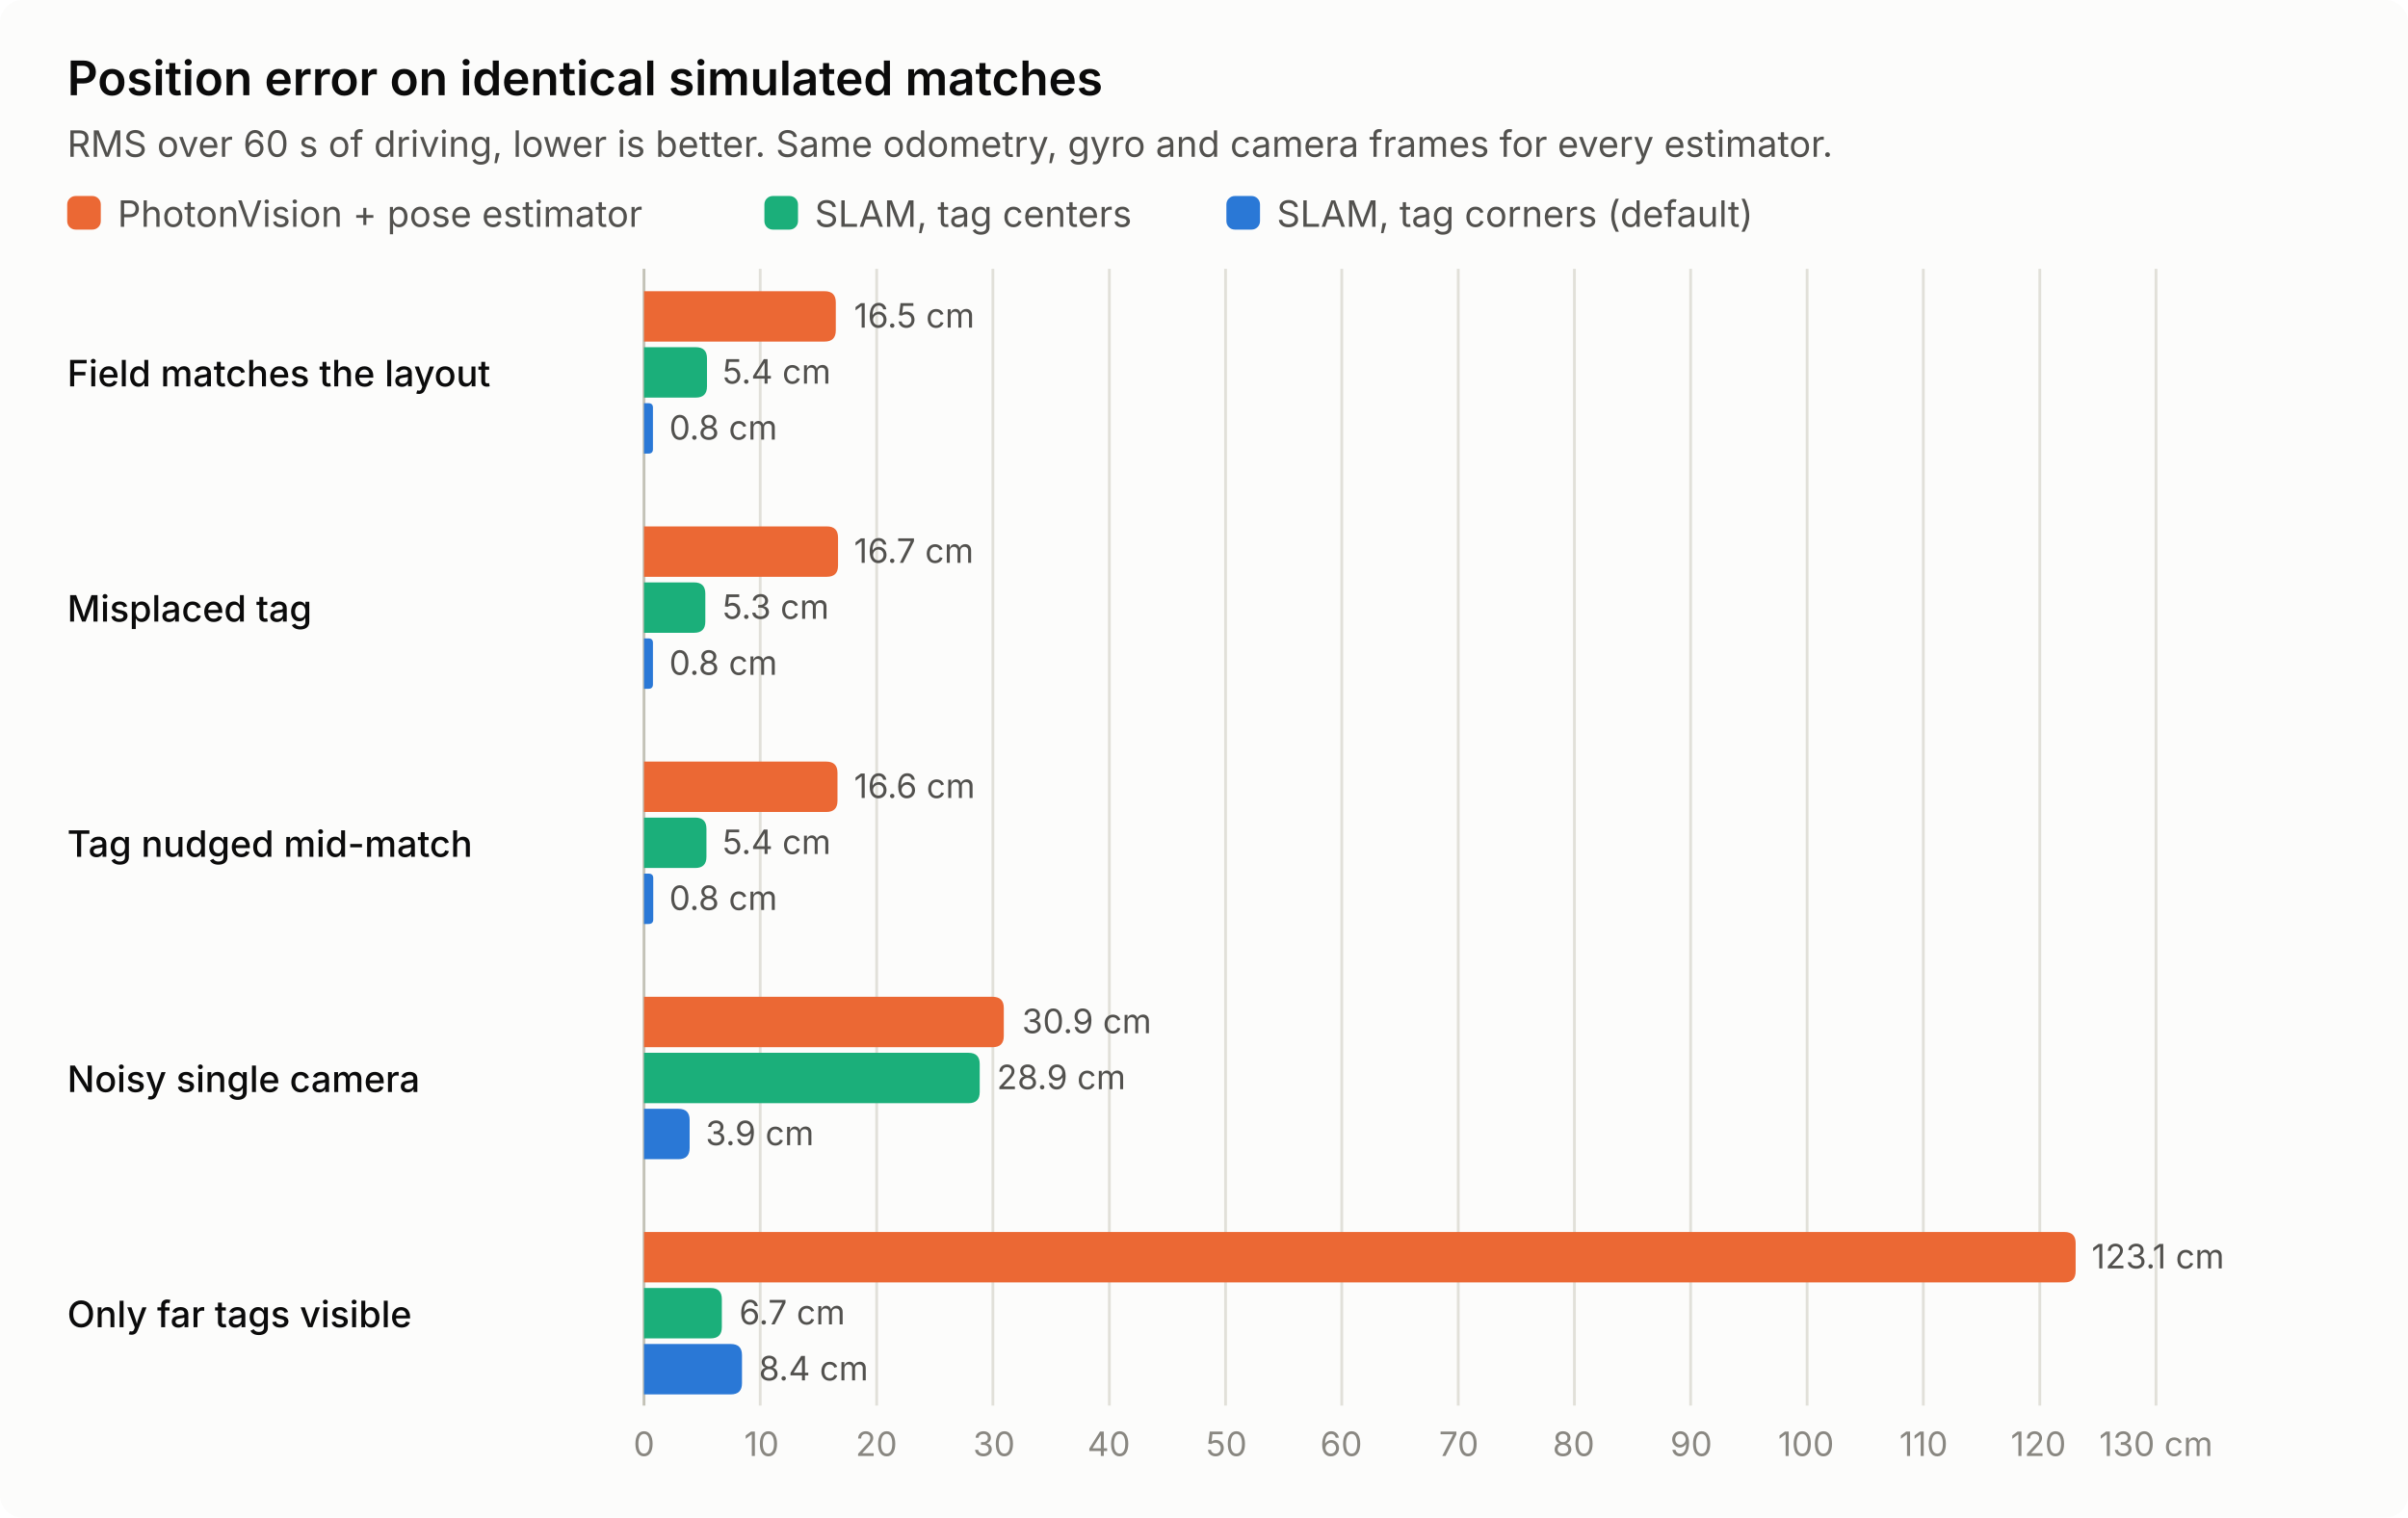
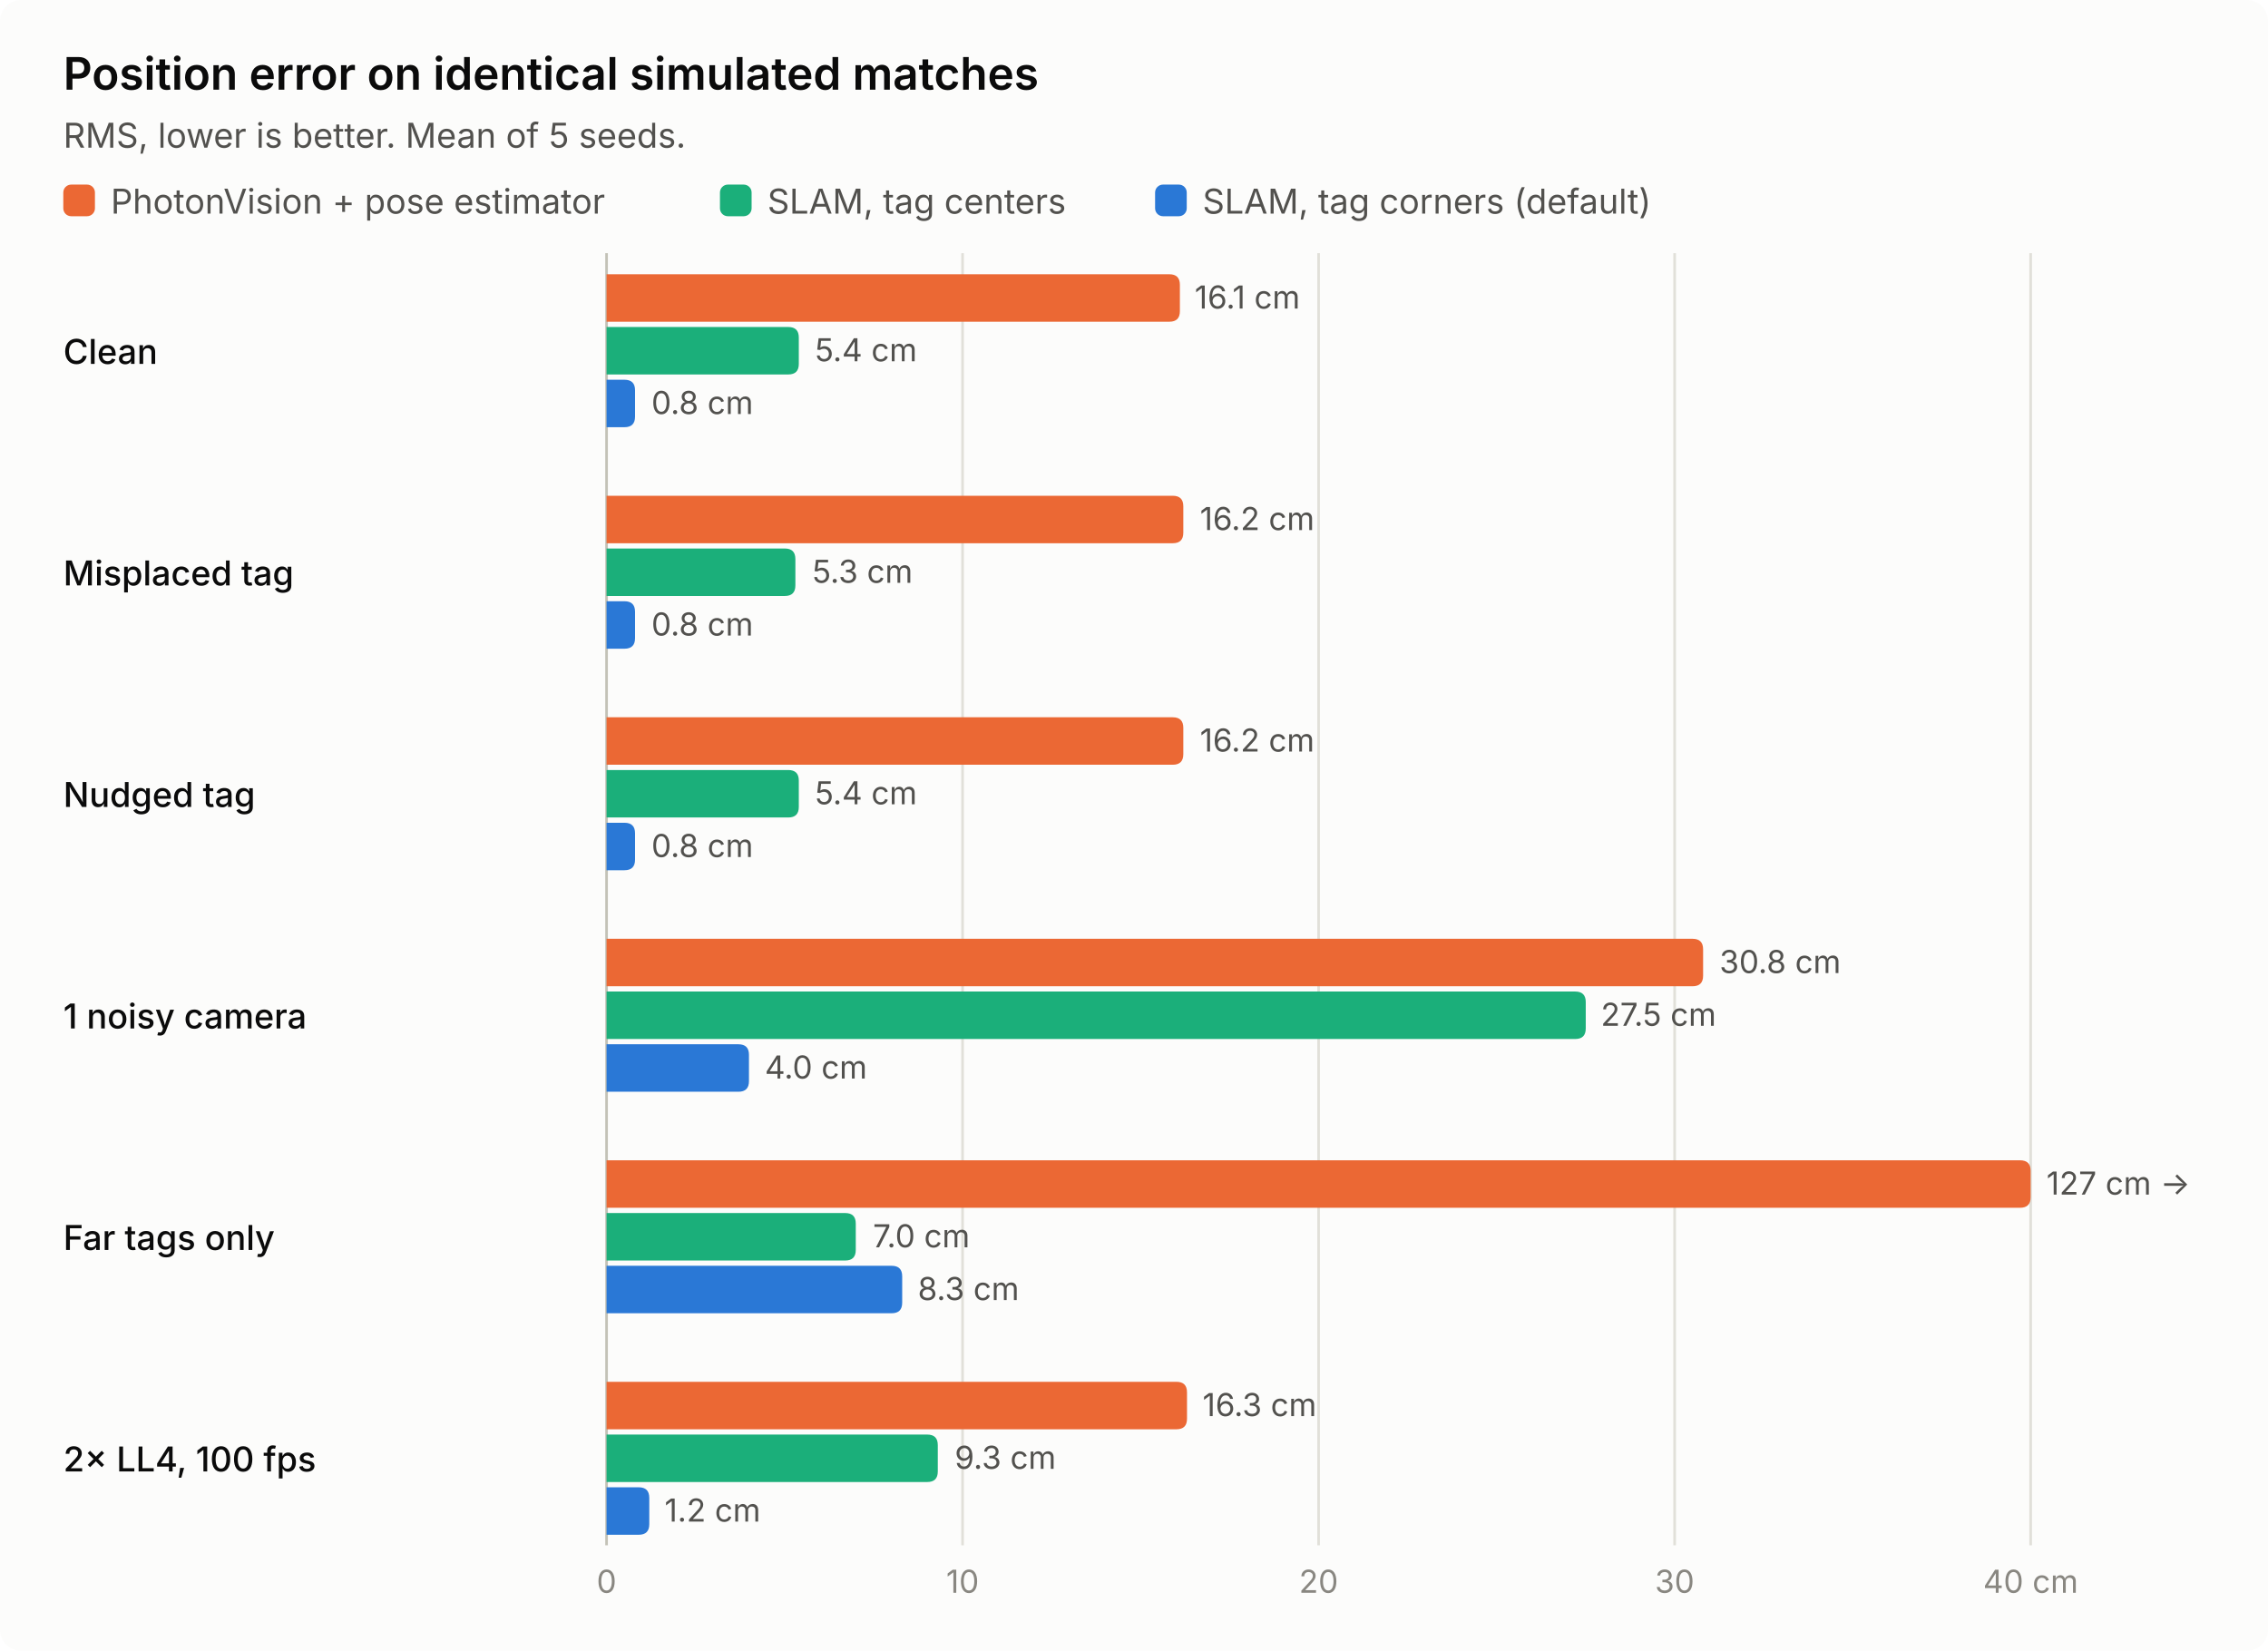
- <svg xmlns="http://www.w3.org/2000/svg" viewBox="0 0 860 542" width="860" height="542" role="img" aria-label="Position error on identical simulated matches">
-   <rect width="860" height="542" rx="8" fill="#fcfcfb" />
+ <svg xmlns="http://www.w3.org/2000/svg" viewBox="0 0 860 626" width="860" height="626" role="img" aria-label="Position error on identical simulated matches">
+   <rect width="860" height="626" rx="8" fill="#fcfcfb" />
  <text x="24" y="34" fill="#0b0b0b" font-family="system-ui, -apple-system, Segoe UI, sans-serif" font-size="17" font-weight="600" text-anchor="start">Position error on identical simulated matches</text>
-   <text x="24" y="56" fill="#52514e" font-family="system-ui, -apple-system, Segoe UI, sans-serif" font-size="13" font-weight="400" text-anchor="start">RMS over 60 s of driving, lower is better. Same odometry, gyro and camera frames for every estimator.</text>
+   <text x="24" y="56" fill="#52514e" font-family="system-ui, -apple-system, Segoe UI, sans-serif" font-size="13" font-weight="400" text-anchor="start">RMS, lower is better. Mean of 5 seeds.</text>
  <rect x="24" y="70" width="12" height="12" rx="3" fill="#eb6834" />
  <text x="42" y="81" fill="#52514e" font-family="system-ui, -apple-system, Segoe UI, sans-serif" font-size="13" font-weight="400" text-anchor="start">PhotonVision + pose estimator</text>
  <rect x="273" y="70" width="12" height="12" rx="3" fill="#1baf7a" />
  <text x="291" y="81" fill="#52514e" font-family="system-ui, -apple-system, Segoe UI, sans-serif" font-size="13" font-weight="400" text-anchor="start">SLAM, tag centers</text>
  <rect x="438" y="70" width="12" height="12" rx="3" fill="#2a78d6" />
  <text x="456" y="81" fill="#52514e" font-family="system-ui, -apple-system, Segoe UI, sans-serif" font-size="13" font-weight="400" text-anchor="start">SLAM, tag corners (default)</text>
-   <line x1="230.0" y1="96" x2="230.0" y2="502" stroke="#c3c2b7" stroke-width="1" />
-   <text x="230" y="520" fill="#898781" font-family="system-ui, -apple-system, Segoe UI, sans-serif" font-size="12" font-weight="400" text-anchor="middle">0</text>
-   <line x1="271.5" y1="96" x2="271.5" y2="502" stroke="#e1e0d9" stroke-width="1" />
-   <text x="272" y="520" fill="#898781" font-family="system-ui, -apple-system, Segoe UI, sans-serif" font-size="12" font-weight="400" text-anchor="middle">10</text>
-   <line x1="313.1" y1="96" x2="313.1" y2="502" stroke="#e1e0d9" stroke-width="1" />
-   <text x="313" y="520" fill="#898781" font-family="system-ui, -apple-system, Segoe UI, sans-serif" font-size="12" font-weight="400" text-anchor="middle">20</text>
-   <line x1="354.6" y1="96" x2="354.6" y2="502" stroke="#e1e0d9" stroke-width="1" />
-   <text x="355" y="520" fill="#898781" font-family="system-ui, -apple-system, Segoe UI, sans-serif" font-size="12" font-weight="400" text-anchor="middle">30</text>
-   <line x1="396.2" y1="96" x2="396.2" y2="502" stroke="#e1e0d9" stroke-width="1" />
-   <text x="396" y="520" fill="#898781" font-family="system-ui, -apple-system, Segoe UI, sans-serif" font-size="12" font-weight="400" text-anchor="middle">40</text>
-   <line x1="437.7" y1="96" x2="437.7" y2="502" stroke="#e1e0d9" stroke-width="1" />
-   <text x="438" y="520" fill="#898781" font-family="system-ui, -apple-system, Segoe UI, sans-serif" font-size="12" font-weight="400" text-anchor="middle">50</text>
-   <line x1="479.2" y1="96" x2="479.2" y2="502" stroke="#e1e0d9" stroke-width="1" />
-   <text x="479" y="520" fill="#898781" font-family="system-ui, -apple-system, Segoe UI, sans-serif" font-size="12" font-weight="400" text-anchor="middle">60</text>
-   <line x1="520.8" y1="96" x2="520.8" y2="502" stroke="#e1e0d9" stroke-width="1" />
-   <text x="521" y="520" fill="#898781" font-family="system-ui, -apple-system, Segoe UI, sans-serif" font-size="12" font-weight="400" text-anchor="middle">70</text>
-   <line x1="562.3" y1="96" x2="562.3" y2="502" stroke="#e1e0d9" stroke-width="1" />
-   <text x="562" y="520" fill="#898781" font-family="system-ui, -apple-system, Segoe UI, sans-serif" font-size="12" font-weight="400" text-anchor="middle">80</text>
-   <line x1="603.8" y1="96" x2="603.8" y2="502" stroke="#e1e0d9" stroke-width="1" />
-   <text x="604" y="520" fill="#898781" font-family="system-ui, -apple-system, Segoe UI, sans-serif" font-size="12" font-weight="400" text-anchor="middle">90</text>
-   <line x1="645.4" y1="96" x2="645.4" y2="502" stroke="#e1e0d9" stroke-width="1" />
-   <text x="645" y="520" fill="#898781" font-family="system-ui, -apple-system, Segoe UI, sans-serif" font-size="12" font-weight="400" text-anchor="middle">100</text>
-   <line x1="686.9" y1="96" x2="686.9" y2="502" stroke="#e1e0d9" stroke-width="1" />
-   <text x="687" y="520" fill="#898781" font-family="system-ui, -apple-system, Segoe UI, sans-serif" font-size="12" font-weight="400" text-anchor="middle">110</text>
-   <line x1="728.5" y1="96" x2="728.5" y2="502" stroke="#e1e0d9" stroke-width="1" />
-   <text x="728" y="520" fill="#898781" font-family="system-ui, -apple-system, Segoe UI, sans-serif" font-size="12" font-weight="400" text-anchor="middle">120</text>
-   <line x1="770.0" y1="96" x2="770.0" y2="502" stroke="#e1e0d9" stroke-width="1" />
-   <text x="770" y="520" fill="#898781" font-family="system-ui, -apple-system, Segoe UI, sans-serif" font-size="12" font-weight="400" text-anchor="middle">130 cm</text>
-   <text x="24" y="138" fill="#0b0b0b" font-family="system-ui, -apple-system, Segoe UI, sans-serif" font-size="13" font-weight="500" text-anchor="start">Field matches the layout</text>
-   <path d="M230.0 104.0 H294.5 Q298.5 104.0 298.5 108.0 V118.0 Q298.5 122.0 294.5 122.0 H230.0 Z" fill="#eb6834" />
-   <text x="305" y="117" fill="#52514e" font-family="system-ui, -apple-system, Segoe UI, sans-serif" font-size="12" font-weight="400" text-anchor="start">16.5 cm</text>
-   <path d="M230.0 124.0 H248.5 Q252.5 124.0 252.5 128.0 V138.0 Q252.5 142.0 248.5 142.0 H230.0 Z" fill="#1baf7a" />
-   <text x="258" y="137" fill="#52514e" font-family="system-ui, -apple-system, Segoe UI, sans-serif" font-size="12" font-weight="400" text-anchor="start">5.4 cm</text>
-   <path d="M230.0 144.0 H231.6 Q233.2 144.0 233.2 145.6 V160.4 Q233.2 162.0 231.6 162.0 H230.0 Z" fill="#2a78d6" />
-   <text x="239" y="157" fill="#52514e" font-family="system-ui, -apple-system, Segoe UI, sans-serif" font-size="12" font-weight="400" text-anchor="start">0.8 cm</text>
+   <line x1="230.0" y1="96" x2="230.0" y2="586" stroke="#c3c2b7" stroke-width="1" />
+   <text x="230" y="604" fill="#898781" font-family="system-ui, -apple-system, Segoe UI, sans-serif" font-size="12" font-weight="400" text-anchor="middle">0</text>
+   <line x1="365.0" y1="96" x2="365.0" y2="586" stroke="#e1e0d9" stroke-width="1" />
+   <text x="365" y="604" fill="#898781" font-family="system-ui, -apple-system, Segoe UI, sans-serif" font-size="12" font-weight="400" text-anchor="middle">10</text>
+   <line x1="500.0" y1="96" x2="500.0" y2="586" stroke="#e1e0d9" stroke-width="1" />
+   <text x="500" y="604" fill="#898781" font-family="system-ui, -apple-system, Segoe UI, sans-serif" font-size="12" font-weight="400" text-anchor="middle">20</text>
+   <line x1="635.0" y1="96" x2="635.0" y2="586" stroke="#e1e0d9" stroke-width="1" />
+   <text x="635" y="604" fill="#898781" font-family="system-ui, -apple-system, Segoe UI, sans-serif" font-size="12" font-weight="400" text-anchor="middle">30</text>
+   <line x1="770.0" y1="96" x2="770.0" y2="586" stroke="#e1e0d9" stroke-width="1" />
+   <text x="770" y="604" fill="#898781" font-family="system-ui, -apple-system, Segoe UI, sans-serif" font-size="12" font-weight="400" text-anchor="middle">40 cm</text>
+   <text x="24" y="138" fill="#0b0b0b" font-family="system-ui, -apple-system, Segoe UI, sans-serif" font-size="13" font-weight="500" text-anchor="start">Clean</text>
+   <path d="M230.0 104.0 H443.4 Q447.4 104.0 447.4 108.0 V118.0 Q447.4 122.0 443.4 122.0 H230.0 Z" fill="#eb6834" />
+   <text x="453" y="117" fill="#52514e" font-family="system-ui, -apple-system, Segoe UI, sans-serif" font-size="12" font-weight="400" text-anchor="start">16.1 cm</text>
+   <path d="M230.0 124.0 H298.9 Q302.9 124.0 302.9 128.0 V138.0 Q302.9 142.0 298.9 142.0 H230.0 Z" fill="#1baf7a" />
+   <text x="309" y="137" fill="#52514e" font-family="system-ui, -apple-system, Segoe UI, sans-serif" font-size="12" font-weight="400" text-anchor="start">5.4 cm</text>
+   <path d="M230.0 144.0 H236.8 Q240.8 144.0 240.8 148.0 V158.0 Q240.8 162.0 236.8 162.0 H230.0 Z" fill="#2a78d6" />
+   <text x="247" y="157" fill="#52514e" font-family="system-ui, -apple-system, Segoe UI, sans-serif" font-size="12" font-weight="400" text-anchor="start">0.8 cm</text>
  <text x="24" y="222" fill="#0b0b0b" font-family="system-ui, -apple-system, Segoe UI, sans-serif" font-size="13" font-weight="500" text-anchor="start">Misplaced tag</text>
-   <path d="M230.0 188.0 H295.3 Q299.3 188.0 299.3 192.0 V202.0 Q299.3 206.0 295.3 206.0 H230.0 Z" fill="#eb6834" />
-   <text x="305" y="201" fill="#52514e" font-family="system-ui, -apple-system, Segoe UI, sans-serif" font-size="12" font-weight="400" text-anchor="start">16.7 cm</text>
-   <path d="M230.0 208.0 H247.9 Q251.9 208.0 251.9 212.0 V222.0 Q251.9 226.0 247.9 226.0 H230.0 Z" fill="#1baf7a" />
-   <text x="258" y="221" fill="#52514e" font-family="system-ui, -apple-system, Segoe UI, sans-serif" font-size="12" font-weight="400" text-anchor="start">5.3 cm</text>
-   <path d="M230.0 228.0 H231.6 Q233.2 228.0 233.2 229.6 V244.4 Q233.2 246.0 231.6 246.0 H230.0 Z" fill="#2a78d6" />
-   <text x="239" y="241" fill="#52514e" font-family="system-ui, -apple-system, Segoe UI, sans-serif" font-size="12" font-weight="400" text-anchor="start">0.8 cm</text>
-   <text x="24" y="306" fill="#0b0b0b" font-family="system-ui, -apple-system, Segoe UI, sans-serif" font-size="13" font-weight="500" text-anchor="start">Tag nudged mid-match</text>
-   <path d="M230.0 272.0 H295.1 Q299.1 272.0 299.1 276.0 V286.0 Q299.1 290.0 295.1 290.0 H230.0 Z" fill="#eb6834" />
-   <text x="305" y="285" fill="#52514e" font-family="system-ui, -apple-system, Segoe UI, sans-serif" font-size="12" font-weight="400" text-anchor="start">16.6 cm</text>
-   <path d="M230.0 292.0 H248.3 Q252.3 292.0 252.3 296.0 V306.0 Q252.3 310.0 248.3 310.0 H230.0 Z" fill="#1baf7a" />
-   <text x="258" y="305" fill="#52514e" font-family="system-ui, -apple-system, Segoe UI, sans-serif" font-size="12" font-weight="400" text-anchor="start">5.4 cm</text>
-   <path d="M230.0 312.0 H231.6 Q233.3 312.0 233.3 313.6 V328.4 Q233.3 330.0 231.6 330.0 H230.0 Z" fill="#2a78d6" />
-   <text x="239" y="325" fill="#52514e" font-family="system-ui, -apple-system, Segoe UI, sans-serif" font-size="12" font-weight="400" text-anchor="start">0.8 cm</text>
-   <text x="24" y="390" fill="#0b0b0b" font-family="system-ui, -apple-system, Segoe UI, sans-serif" font-size="13" font-weight="500" text-anchor="start">Noisy single camera</text>
-   <path d="M230.0 356.0 H354.5 Q358.5 356.0 358.5 360.0 V370.0 Q358.5 374.0 354.5 374.0 H230.0 Z" fill="#eb6834" />
-   <text x="365" y="369" fill="#52514e" font-family="system-ui, -apple-system, Segoe UI, sans-serif" font-size="12" font-weight="400" text-anchor="start">30.9 cm</text>
-   <path d="M230.0 376.0 H345.9 Q349.9 376.0 349.9 380.0 V390.0 Q349.9 394.0 345.9 394.0 H230.0 Z" fill="#1baf7a" />
-   <text x="356" y="389" fill="#52514e" font-family="system-ui, -apple-system, Segoe UI, sans-serif" font-size="12" font-weight="400" text-anchor="start">28.9 cm</text>
-   <path d="M230.0 396.0 H242.3 Q246.3 396.0 246.3 400.0 V410.0 Q246.3 414.0 242.3 414.0 H230.0 Z" fill="#2a78d6" />
-   <text x="252" y="409" fill="#52514e" font-family="system-ui, -apple-system, Segoe UI, sans-serif" font-size="12" font-weight="400" text-anchor="start">3.9 cm</text>
-   <text x="24" y="474" fill="#0b0b0b" font-family="system-ui, -apple-system, Segoe UI, sans-serif" font-size="13" font-weight="500" text-anchor="start">Only far tags visible</text>
-   <path d="M230.0 440.0 H737.3 Q741.3 440.0 741.3 444.0 V454.0 Q741.3 458.0 737.3 458.0 H230.0 Z" fill="#eb6834" />
-   <text x="747" y="453" fill="#52514e" font-family="system-ui, -apple-system, Segoe UI, sans-serif" font-size="12" font-weight="400" text-anchor="start">123.1 cm</text>
-   <path d="M230.0 460.0 H253.8 Q257.8 460.0 257.8 464.0 V474.0 Q257.8 478.0 253.8 478.0 H230.0 Z" fill="#1baf7a" />
-   <text x="264" y="473" fill="#52514e" font-family="system-ui, -apple-system, Segoe UI, sans-serif" font-size="12" font-weight="400" text-anchor="start">6.7 cm</text>
-   <path d="M230.0 480.0 H261.0 Q265.0 480.0 265.0 484.0 V494.0 Q265.0 498.0 261.0 498.0 H230.0 Z" fill="#2a78d6" />
-   <text x="271" y="493" fill="#52514e" font-family="system-ui, -apple-system, Segoe UI, sans-serif" font-size="12" font-weight="400" text-anchor="start">8.4 cm</text>
+   <path d="M230.0 188.0 H444.7 Q448.7 188.0 448.7 192.0 V202.0 Q448.7 206.0 444.7 206.0 H230.0 Z" fill="#eb6834" />
+   <text x="455" y="201" fill="#52514e" font-family="system-ui, -apple-system, Segoe UI, sans-serif" font-size="12" font-weight="400" text-anchor="start">16.2 cm</text>
+   <path d="M230.0 208.0 H297.6 Q301.6 208.0 301.6 212.0 V222.0 Q301.6 226.0 297.6 226.0 H230.0 Z" fill="#1baf7a" />
+   <text x="308" y="221" fill="#52514e" font-family="system-ui, -apple-system, Segoe UI, sans-serif" font-size="12" font-weight="400" text-anchor="start">5.3 cm</text>
+   <path d="M230.0 228.0 H236.8 Q240.8 228.0 240.8 232.0 V242.0 Q240.8 246.0 236.8 246.0 H230.0 Z" fill="#2a78d6" />
+   <text x="247" y="241" fill="#52514e" font-family="system-ui, -apple-system, Segoe UI, sans-serif" font-size="12" font-weight="400" text-anchor="start">0.8 cm</text>
+   <text x="24" y="306" fill="#0b0b0b" font-family="system-ui, -apple-system, Segoe UI, sans-serif" font-size="13" font-weight="500" text-anchor="start">Nudged tag</text>
+   <path d="M230.0 272.0 H444.7 Q448.7 272.0 448.7 276.0 V286.0 Q448.7 290.0 444.7 290.0 H230.0 Z" fill="#eb6834" />
+   <text x="455" y="285" fill="#52514e" font-family="system-ui, -apple-system, Segoe UI, sans-serif" font-size="12" font-weight="400" text-anchor="start">16.2 cm</text>
+   <path d="M230.0 292.0 H298.9 Q302.9 292.0 302.9 296.0 V306.0 Q302.9 310.0 298.9 310.0 H230.0 Z" fill="#1baf7a" />
+   <text x="309" y="305" fill="#52514e" font-family="system-ui, -apple-system, Segoe UI, sans-serif" font-size="12" font-weight="400" text-anchor="start">5.4 cm</text>
+   <path d="M230.0 312.0 H236.8 Q240.8 312.0 240.8 316.0 V326.0 Q240.8 330.0 236.8 330.0 H230.0 Z" fill="#2a78d6" />
+   <text x="247" y="325" fill="#52514e" font-family="system-ui, -apple-system, Segoe UI, sans-serif" font-size="12" font-weight="400" text-anchor="start">0.8 cm</text>
+   <text x="24" y="390" fill="#0b0b0b" font-family="system-ui, -apple-system, Segoe UI, sans-serif" font-size="13" font-weight="500" text-anchor="start">1 noisy camera</text>
+   <path d="M230.0 356.0 H641.8 Q645.8 356.0 645.8 360.0 V370.0 Q645.8 374.0 641.8 374.0 H230.0 Z" fill="#eb6834" />
+   <text x="652" y="369" fill="#52514e" font-family="system-ui, -apple-system, Segoe UI, sans-serif" font-size="12" font-weight="400" text-anchor="start">30.8 cm</text>
+   <path d="M230.0 376.0 H597.3 Q601.3 376.0 601.3 380.0 V390.0 Q601.3 394.0 597.3 394.0 H230.0 Z" fill="#1baf7a" />
+   <text x="607" y="389" fill="#52514e" font-family="system-ui, -apple-system, Segoe UI, sans-serif" font-size="12" font-weight="400" text-anchor="start">27.5 cm</text>
+   <path d="M230.0 396.0 H280.0 Q284.0 396.0 284.0 400.0 V410.0 Q284.0 414.0 280.0 414.0 H230.0 Z" fill="#2a78d6" />
+   <text x="290" y="409" fill="#52514e" font-family="system-ui, -apple-system, Segoe UI, sans-serif" font-size="12" font-weight="400" text-anchor="start">4.0 cm</text>
+   <text x="24" y="474" fill="#0b0b0b" font-family="system-ui, -apple-system, Segoe UI, sans-serif" font-size="13" font-weight="500" text-anchor="start">Far tags only</text>
+   <path d="M230.0 440.0 H766.0 Q770.0 440.0 770.0 444.0 V454.0 Q770.0 458.0 766.0 458.0 H230.0 Z" fill="#eb6834" />
+   <text x="776" y="453" fill="#52514e" font-family="system-ui, -apple-system, Segoe UI, sans-serif" font-size="12" font-weight="400" text-anchor="start">127 cm →</text>
+   <path d="M230.0 460.0 H320.5 Q324.5 460.0 324.5 464.0 V474.0 Q324.5 478.0 320.5 478.0 H230.0 Z" fill="#1baf7a" />
+   <text x="331" y="473" fill="#52514e" font-family="system-ui, -apple-system, Segoe UI, sans-serif" font-size="12" font-weight="400" text-anchor="start">7.0 cm</text>
+   <path d="M230.0 480.0 H338.1 Q342.1 480.0 342.1 484.0 V494.0 Q342.1 498.0 338.1 498.0 H230.0 Z" fill="#2a78d6" />
+   <text x="348" y="493" fill="#52514e" font-family="system-ui, -apple-system, Segoe UI, sans-serif" font-size="12" font-weight="400" text-anchor="start">8.3 cm</text>
+   <text x="24" y="558" fill="#0b0b0b" font-family="system-ui, -apple-system, Segoe UI, sans-serif" font-size="13" font-weight="500" text-anchor="start">2× LL4, 100 fps</text>
+   <path d="M230.0 524.0 H446.1 Q450.1 524.0 450.1 528.0 V538.0 Q450.1 542.0 446.1 542.0 H230.0 Z" fill="#eb6834" />
+   <text x="456" y="537" fill="#52514e" font-family="system-ui, -apple-system, Segoe UI, sans-serif" font-size="12" font-weight="400" text-anchor="start">16.3 cm</text>
+   <path d="M230.0 544.0 H351.6 Q355.6 544.0 355.6 548.0 V558.0 Q355.6 562.0 351.6 562.0 H230.0 Z" fill="#1baf7a" />
+   <text x="362" y="557" fill="#52514e" font-family="system-ui, -apple-system, Segoe UI, sans-serif" font-size="12" font-weight="400" text-anchor="start">9.3 cm</text>
+   <path d="M230.0 564.0 H242.2 Q246.2 564.0 246.2 568.0 V578.0 Q246.2 582.0 242.2 582.0 H230.0 Z" fill="#2a78d6" />
+   <text x="252" y="577" fill="#52514e" font-family="system-ui, -apple-system, Segoe UI, sans-serif" font-size="12" font-weight="400" text-anchor="start">1.2 cm</text>
</svg>
